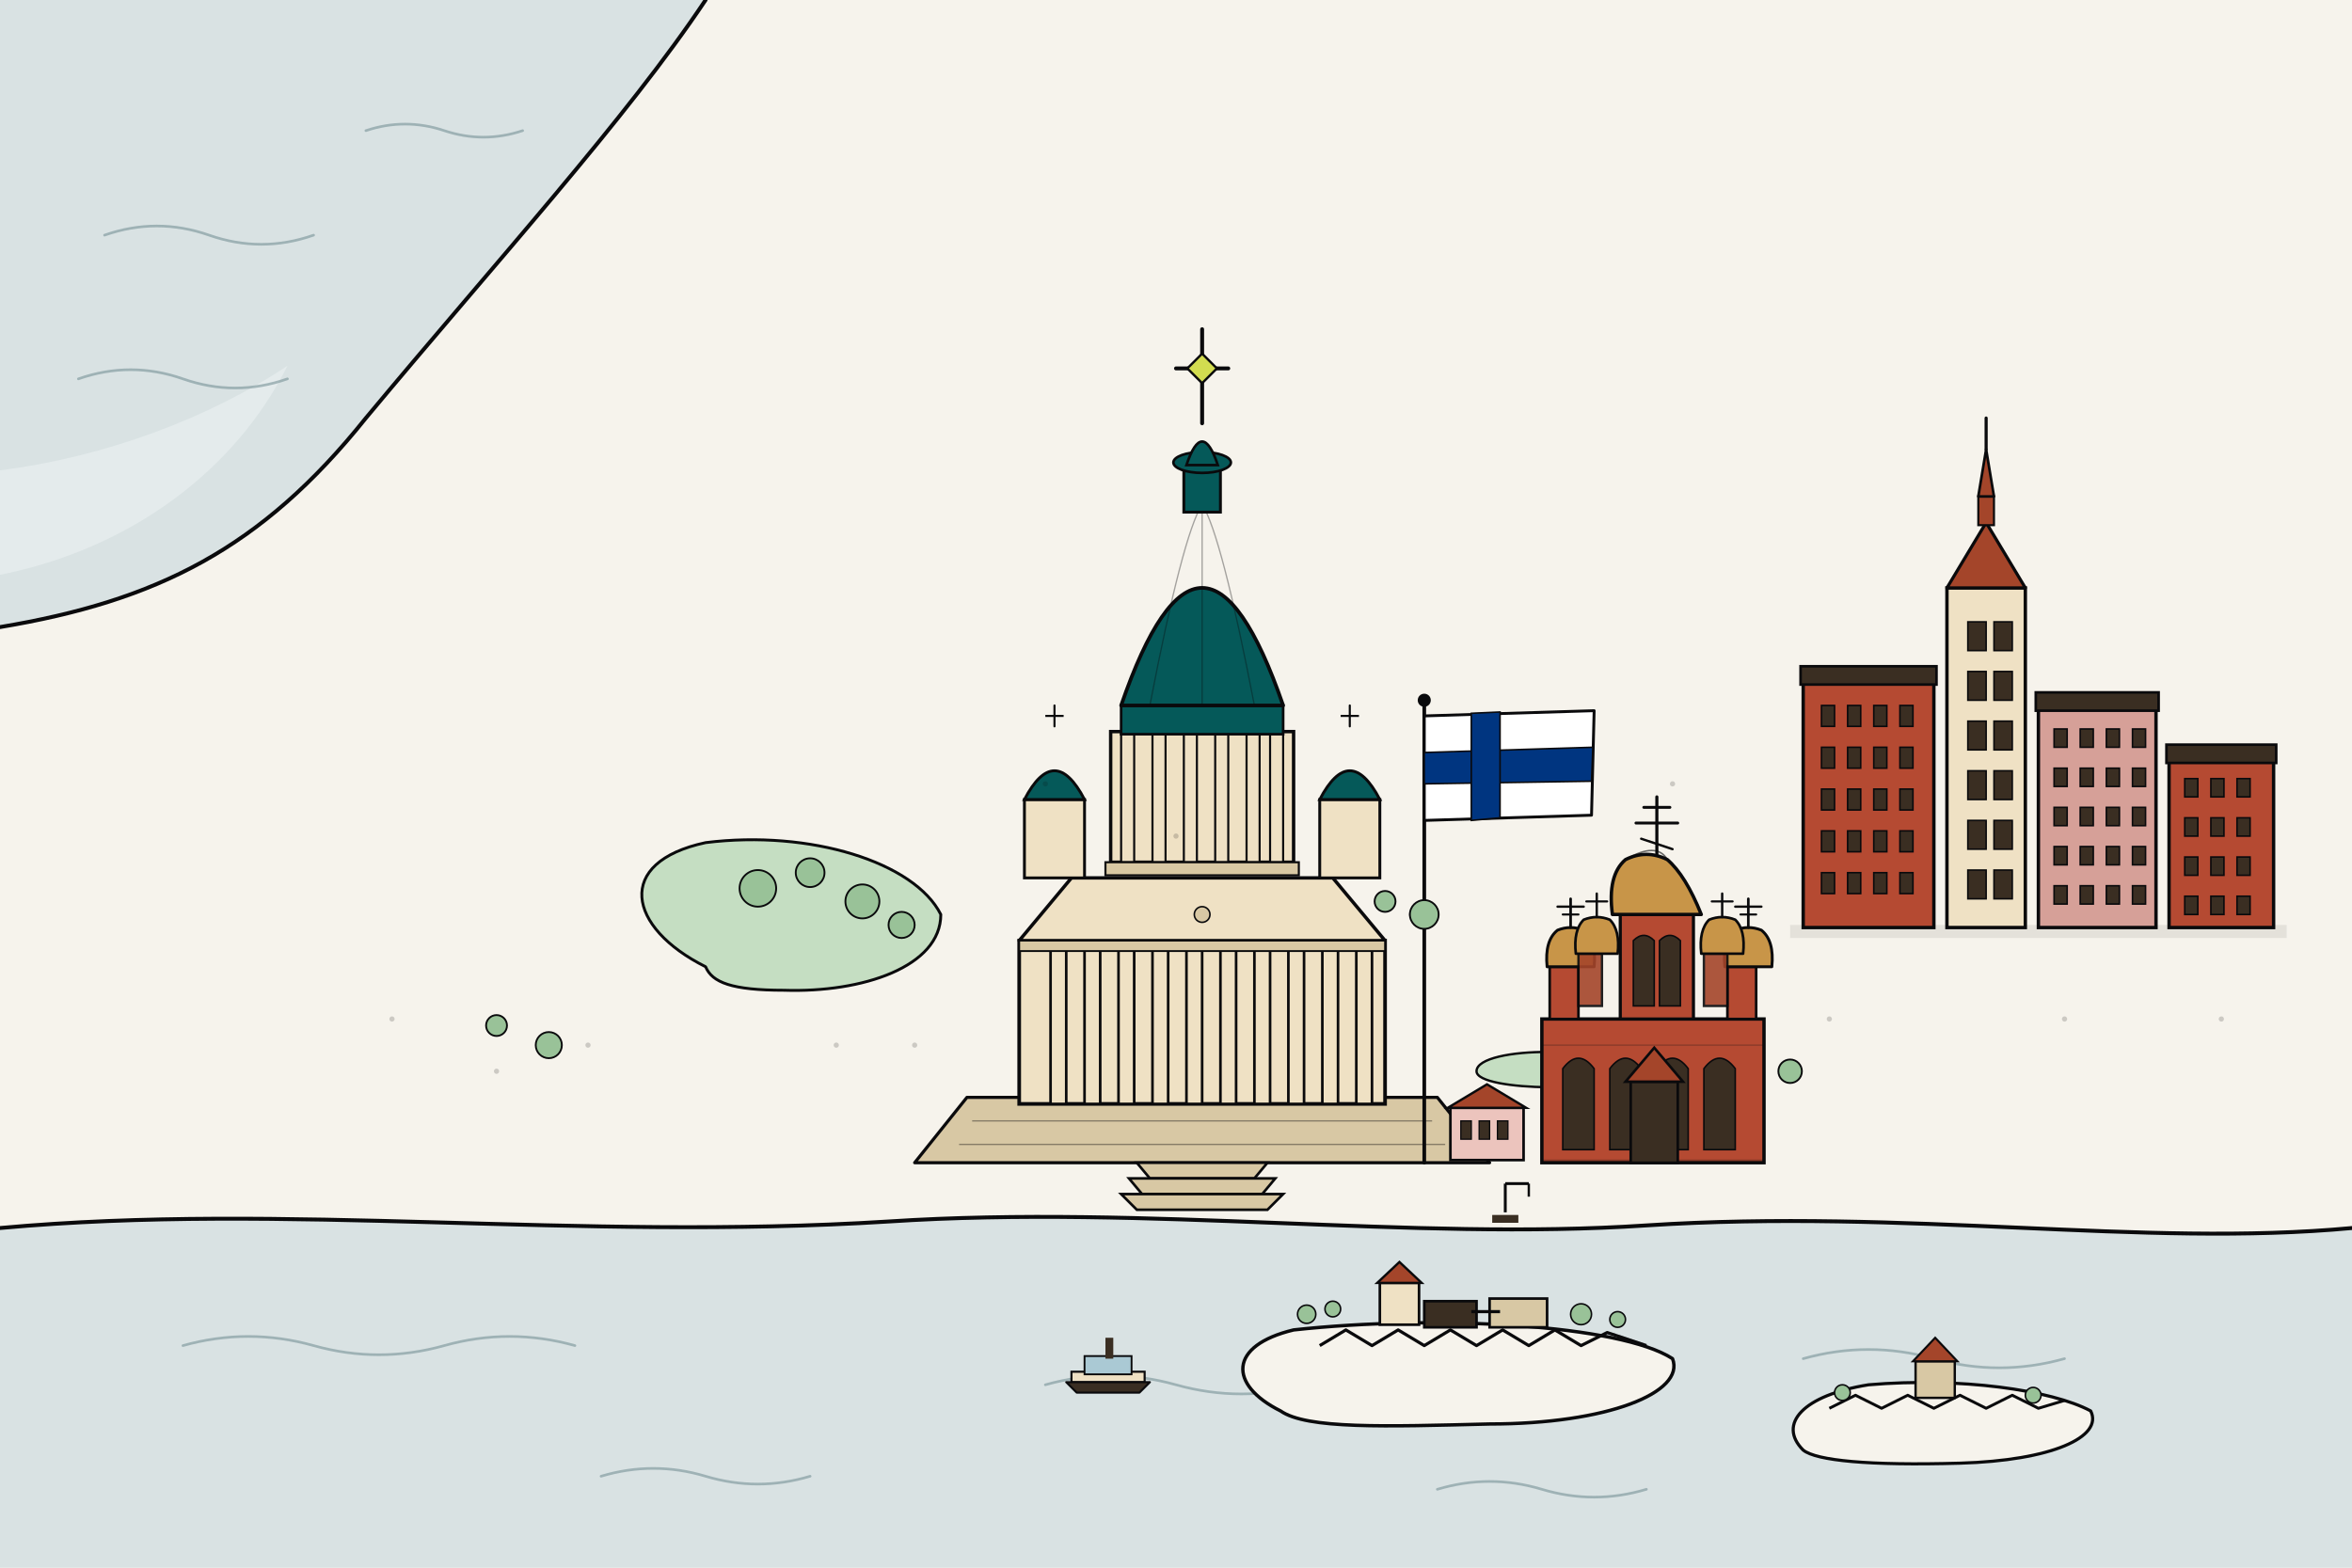
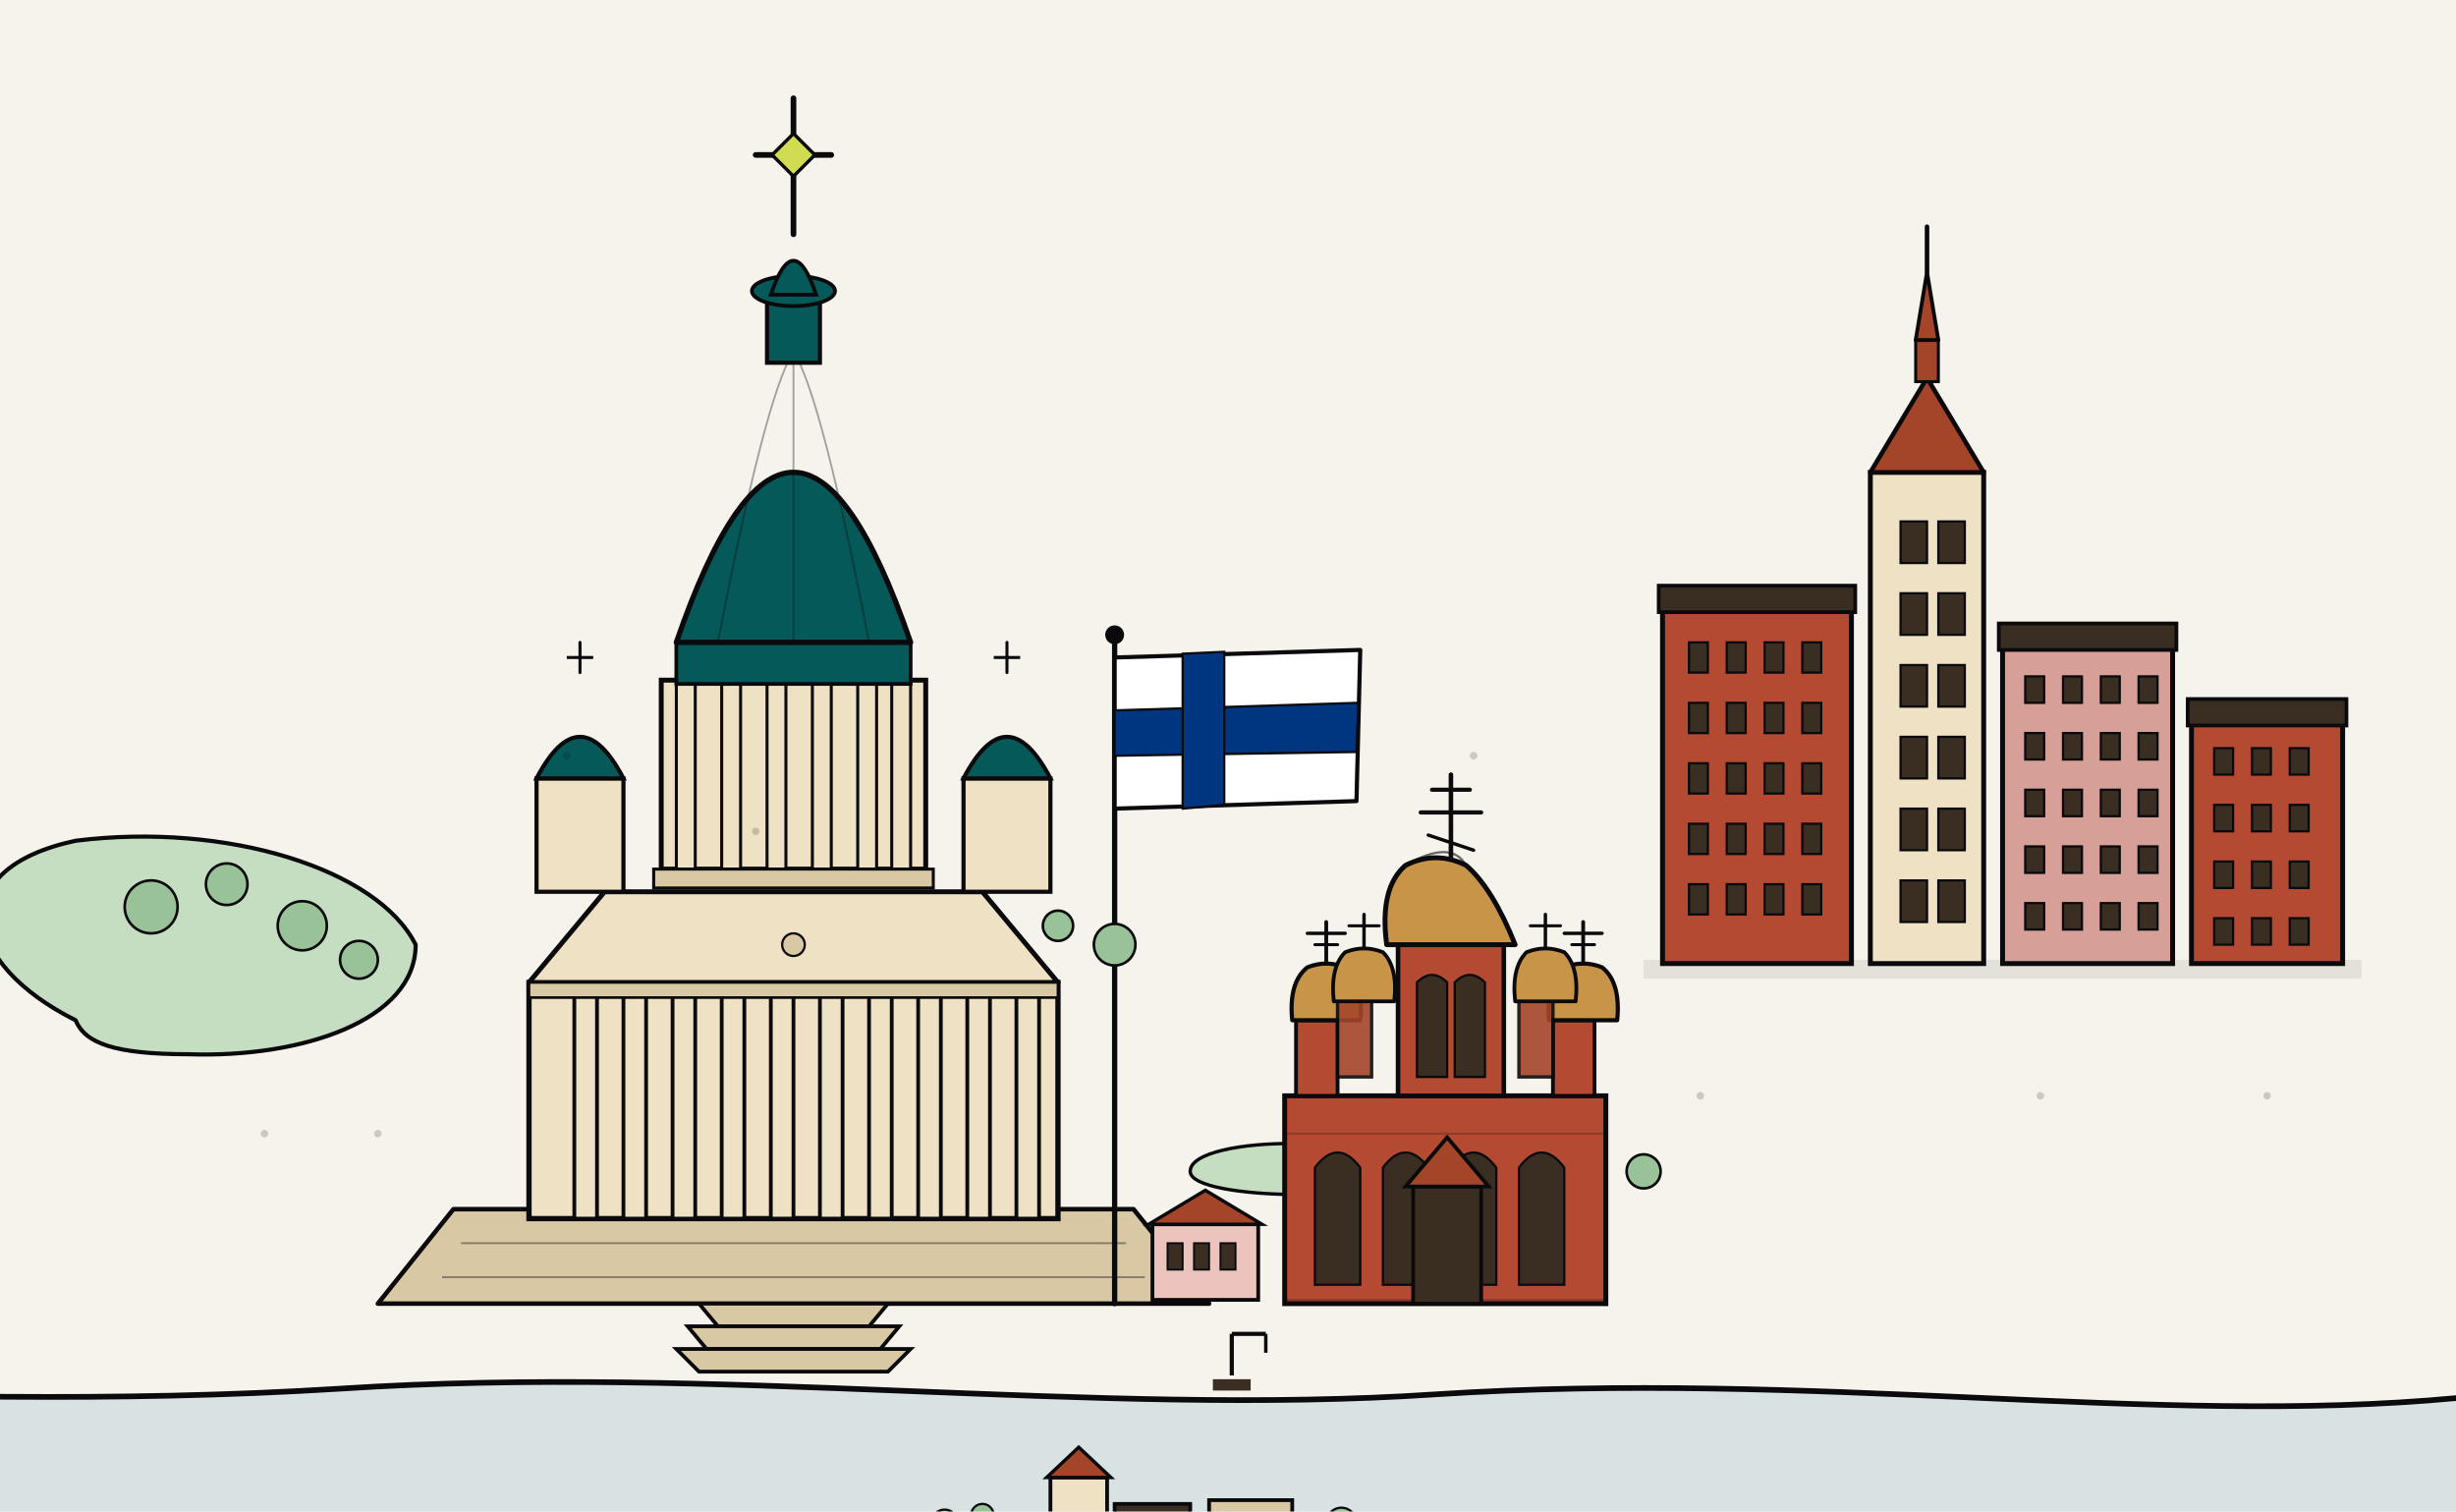
- <svg xmlns="http://www.w3.org/2000/svg" viewBox="0 0 1800 1200" preserveAspectRatio="xMidYMid slice">
+ <svg xmlns="http://www.w3.org/2000/svg" viewBox="500 200 1300 800" preserveAspectRatio="xMidYMid slice">
  <rect width="1800" height="1200" fill="#f6f3ec" />
  <path d="M 0 0 L 540 0 C 480 90 380 200 280 320 C 200 420 120 460 0 480 Z" fill="#d9e2e3" />
  <path d="M 0 360 C 80 350 160 320 220 280 C 180 360 100 420 0 440 Z" fill="#e4ebec" />
  <path d="M 0 940 C 220 920 440 950 680 935 C 880 922 1080 950 1260 938 C 1460 925 1640 955 1800 940 L 1800 1200 L 0 1200 Z" fill="#d9e2e3" />
  <g fill="none" stroke="#6e8a90" stroke-width="2" stroke-linecap="round" opacity="0.55">
    <path d="M 80 180 q 40 -14 80 0 t 80 0" />
    <path d="M 60 290 q 40 -14 80 0 t 80 0" />
    <path d="M 280 100 q 30 -10 60 0 t 60 0" />
    <path d="M 140 1030 q 50 -14 100 0 t 100 0 t 100 0" />
    <path d="M 800 1060 q 50 -14 100 0 t 100 0 t 100 0" />
    <path d="M 1380 1040 q 50 -14 100 0 t 100 0" />
    <path d="M 460 1130 q 40 -12 80 0 t 80 0" />
    <path d="M 1100 1140 q 40 -12 80 0 t 80 0" />
  </g>
  <path d="M 0 480 C 120 460 200 420 280 320 C 380 200 480 90 540 0" fill="none" stroke="#0a0a0c" stroke-width="3" stroke-linejoin="round" stroke-linecap="round" />
  <path d="M 0 940 C 220 920 440 950 680 935 C 880 922 1080 950 1260 938 C 1460 925 1640 955 1800 940" fill="none" stroke="#0a0a0c" stroke-width="3" stroke-linejoin="round" stroke-linecap="round" />
  <path d="M 540 740 C 480 710 470 660 540 645 C 620 635 700 660 720 700 C 720 740 660 760 600 758 C 560 758 545 752 540 740 Z" fill="#c5dec2" stroke="#0a0a0c" stroke-width="2.2" stroke-linejoin="round" />
  <g fill="#99c298" stroke="#0a0a0c" stroke-width="1.4">
    <circle cx="580" cy="680" r="14" />
    <circle cx="620" cy="668" r="11" />
    <circle cx="660" cy="690" r="13" />
    <circle cx="690" cy="708" r="10" />
  </g>
  <path d="M 1130 820 C 1130 800 1240 800 1240 822 C 1240 836 1130 836 1130 820 Z" fill="#c5dec2" stroke="#0a0a0c" stroke-width="1.8" />
  <g>
    <rect x="1370" y="708" width="380" height="10" fill="#0a0a0c" opacity="0.08" />
    <rect x="1380" y="520" width="100" height="190" fill="#b54a32" stroke="#0a0a0c" stroke-width="2.6" />
    <rect x="1378" y="510" width="104" height="14" fill="#3a2e22" stroke="#0a0a0c" stroke-width="2" />
    <g fill="#3a2e22" stroke="#0a0a0c" stroke-width="1.2">
      <rect x="1394" y="540" width="10" height="16" />
      <rect x="1414" y="540" width="10" height="16" />
      <rect x="1434" y="540" width="10" height="16" />
      <rect x="1454" y="540" width="10" height="16" />
      <rect x="1394" y="572" width="10" height="16" />
      <rect x="1414" y="572" width="10" height="16" />
      <rect x="1434" y="572" width="10" height="16" />
      <rect x="1454" y="572" width="10" height="16" />
      <rect x="1394" y="604" width="10" height="16" />
      <rect x="1414" y="604" width="10" height="16" />
      <rect x="1434" y="604" width="10" height="16" />
      <rect x="1454" y="604" width="10" height="16" />
      <rect x="1394" y="636" width="10" height="16" />
      <rect x="1414" y="636" width="10" height="16" />
      <rect x="1434" y="636" width="10" height="16" />
      <rect x="1454" y="636" width="10" height="16" />
      <rect x="1394" y="668" width="10" height="16" />
      <rect x="1414" y="668" width="10" height="16" />
      <rect x="1434" y="668" width="10" height="16" />
      <rect x="1454" y="668" width="10" height="16" />
    </g>
    <rect x="1490" y="450" width="60" height="260" fill="#efe1c4" stroke="#0a0a0c" stroke-width="2.6" />
    <polygon points="1490,450 1550,450 1520,400" fill="#a4452a" stroke="#0a0a0c" stroke-width="2.4" stroke-linejoin="round" />
    <rect x="1514" y="380" width="12" height="22" fill="#a4452a" stroke="#0a0a0c" stroke-width="1.6" />
    <polygon points="1514,380 1526,380 1520,344" fill="#a4452a" stroke="#0a0a0c" stroke-width="2" stroke-linejoin="round" />
    <line x1="1520" y1="344" x2="1520" y2="320" stroke="#0a0a0c" stroke-width="2.4" stroke-linecap="round" />
    <g fill="#3a2e22" stroke="#0a0a0c" stroke-width="1.2">
      <rect x="1506" y="476" width="14" height="22" />
      <rect x="1526" y="476" width="14" height="22" />
      <rect x="1506" y="514" width="14" height="22" />
      <rect x="1526" y="514" width="14" height="22" />
      <rect x="1506" y="552" width="14" height="22" />
      <rect x="1526" y="552" width="14" height="22" />
      <rect x="1506" y="590" width="14" height="22" />
      <rect x="1526" y="590" width="14" height="22" />
      <rect x="1506" y="628" width="14" height="22" />
      <rect x="1526" y="628" width="14" height="22" />
      <rect x="1506" y="666" width="14" height="22" />
      <rect x="1526" y="666" width="14" height="22" />
    </g>
    <rect x="1560" y="540" width="90" height="170" fill="#d6a098" stroke="#0a0a0c" stroke-width="2.6" />
    <rect x="1558" y="530" width="94" height="14" fill="#3a2e22" stroke="#0a0a0c" stroke-width="2" />
    <g fill="#3a2e22" stroke="#0a0a0c" stroke-width="1.2">
      <rect x="1572" y="558" width="10" height="14" />
      <rect x="1592" y="558" width="10" height="14" />
      <rect x="1612" y="558" width="10" height="14" />
      <rect x="1632" y="558" width="10" height="14" />
      <rect x="1572" y="588" width="10" height="14" />
      <rect x="1592" y="588" width="10" height="14" />
      <rect x="1612" y="588" width="10" height="14" />
      <rect x="1632" y="588" width="10" height="14" />
      <rect x="1572" y="618" width="10" height="14" />
      <rect x="1592" y="618" width="10" height="14" />
      <rect x="1612" y="618" width="10" height="14" />
      <rect x="1632" y="618" width="10" height="14" />
      <rect x="1572" y="648" width="10" height="14" />
      <rect x="1592" y="648" width="10" height="14" />
      <rect x="1612" y="648" width="10" height="14" />
      <rect x="1632" y="648" width="10" height="14" />
      <rect x="1572" y="678" width="10" height="14" />
      <rect x="1592" y="678" width="10" height="14" />
      <rect x="1612" y="678" width="10" height="14" />
      <rect x="1632" y="678" width="10" height="14" />
    </g>
    <rect x="1660" y="580" width="80" height="130" fill="#b54a32" stroke="#0a0a0c" stroke-width="2.6" />
    <rect x="1658" y="570" width="84" height="14" fill="#3a2e22" stroke="#0a0a0c" stroke-width="2" />
    <g fill="#3a2e22" stroke="#0a0a0c" stroke-width="1.2">
      <rect x="1672" y="596" width="10" height="14" />
      <rect x="1692" y="596" width="10" height="14" />
      <rect x="1712" y="596" width="10" height="14" />
      <rect x="1672" y="626" width="10" height="14" />
      <rect x="1692" y="626" width="10" height="14" />
      <rect x="1712" y="626" width="10" height="14" />
      <rect x="1672" y="656" width="10" height="14" />
      <rect x="1692" y="656" width="10" height="14" />
      <rect x="1712" y="656" width="10" height="14" />
      <rect x="1672" y="686" width="10" height="14" />
      <rect x="1692" y="686" width="10" height="14" />
      <rect x="1712" y="686" width="10" height="14" />
    </g>
  </g>
  <g>
    <polygon points="700,890 1140,890 1100,840 740,840" fill="#d8c8a4" stroke="#0a0a0c" stroke-width="2.4" stroke-linejoin="round" />
    <g stroke="#0a0a0c" stroke-width="1" opacity="0.4">
      <line x1="744" y1="858" x2="1096" y2="858" />
      <line x1="734" y1="876" x2="1106" y2="876" />
    </g>
    <rect x="780" y="720" width="280" height="125" fill="#efe1c4" stroke="#0a0a0c" stroke-width="2.8" />
    <g fill="#efe1c4" stroke="#0a0a0c" stroke-width="2">
      <rect x="804" y="720" width="12" height="125" />
      <rect x="830" y="720" width="12" height="125" />
      <rect x="856" y="720" width="12" height="125" />
      <rect x="882" y="720" width="12" height="125" />
      <rect x="908" y="720" width="12" height="125" />
      <rect x="934" y="720" width="12" height="125" />
      <rect x="960" y="720" width="12" height="125" />
      <rect x="986" y="720" width="12" height="125" />
      <rect x="1012" y="720" width="12" height="125" />
      <rect x="1038" y="720" width="12" height="125" />
    </g>
    <polygon points="780,720 1060,720 1020,672 820,672" fill="#efe1c4" stroke="#0a0a0c" stroke-width="2.6" stroke-linejoin="round" />
    <circle cx="920" cy="700" r="6" fill="#d8c8a4" stroke="#0a0a0c" stroke-width="1.2" />
    <rect x="780" y="720" width="280" height="8" fill="#d8c8a4" stroke="#0a0a0c" stroke-width="1.4" />
    <rect x="850" y="560" width="140" height="100" fill="#efe1c4" stroke="#0a0a0c" stroke-width="2.6" />
    <g fill="#efe1c4" stroke="#0a0a0c" stroke-width="1.6">
      <rect x="858" y="560" width="10" height="100" />
      <rect x="882" y="560" width="10" height="100" />
      <rect x="906" y="560" width="10" height="100" />
      <rect x="930" y="560" width="10" height="100" />
      <rect x="954" y="560" width="10" height="100" />
      <rect x="972" y="560" width="10" height="100" />
    </g>
    <rect x="846" y="660" width="148" height="10" fill="#d8c8a4" stroke="#0a0a0c" stroke-width="1.6" />
    <rect x="858" y="540" width="124" height="22" fill="#055959" stroke="#0a0a0c" stroke-width="2" />
    <path d="M 858 540 Q 920 360 982 540 Z" fill="#055959" stroke="#0a0a0c" stroke-width="2.8" stroke-linejoin="round" />
    <path d="M 880 540 Q 905 410 920 386" fill="none" stroke="#0a0a0c" stroke-width="1" opacity="0.35" />
    <path d="M 920 540 Q 920 410 920 386" fill="none" stroke="#0a0a0c" stroke-width="1" opacity="0.35" />
    <path d="M 960 540 Q 935 410 920 386" fill="none" stroke="#0a0a0c" stroke-width="1" opacity="0.35" />
    <rect x="906" y="356" width="28" height="36" fill="#055959" stroke="#0a0a0c" stroke-width="2.2" />
    <ellipse cx="920" cy="354" rx="22" ry="8" fill="#055959" stroke="#0a0a0c" stroke-width="2" />
    <path d="M 908 356 Q 920 320 932 356 Z" fill="#055959" stroke="#0a0a0c" stroke-width="2" />
    <line x1="920" y1="324" x2="920" y2="252" stroke="#0a0a0c" stroke-width="3" stroke-linecap="round" />
    <line x1="900" y1="282" x2="940" y2="282" stroke="#0a0a0c" stroke-width="3" stroke-linecap="round" />
    <rect x="912" y="274" width="16" height="16" fill="#d2dc50" stroke="#0a0a0c" stroke-width="1.8" transform="rotate(45 920 282)" />
    <g>
      <rect x="784" y="612" width="46" height="60" fill="#efe1c4" stroke="#0a0a0c" stroke-width="2.2" />
      <path d="M 784 612 Q 807 568 830 612 Z" fill="#055959" stroke="#0a0a0c" stroke-width="2.2" />
      <line x1="807" y1="556" x2="807" y2="540" stroke="#0a0a0c" stroke-width="1.6" stroke-linecap="round" />
      <line x1="800" y1="548" x2="814" y2="548" stroke="#0a0a0c" stroke-width="1.6" />
      <rect x="1010" y="612" width="46" height="60" fill="#efe1c4" stroke="#0a0a0c" stroke-width="2.2" />
      <path d="M 1010 612 Q 1033 568 1056 612 Z" fill="#055959" stroke="#0a0a0c" stroke-width="2.2" />
      <line x1="1033" y1="556" x2="1033" y2="540" stroke="#0a0a0c" stroke-width="1.6" stroke-linecap="round" />
      <line x1="1026" y1="548" x2="1040" y2="548" stroke="#0a0a0c" stroke-width="1.6" />
    </g>
    <g fill="#d8c8a4" stroke="#0a0a0c" stroke-width="2">
      <polygon points="870,890 970,890 960,902 880,902" />
      <polygon points="864,902 976,902 966,914 874,914" />
      <polygon points="858,914 982,914 970,926 870,926" />
    </g>
  </g>
  <g>
    <line x1="1090" y1="890" x2="1090" y2="540" stroke="#0a0a0c" stroke-width="2.8" stroke-linecap="round" />
    <circle cx="1090" cy="536" r="5" fill="#0a0a0c" />
    <path d="M 1090 548 L 1220 544 L 1218 624 L 1090 628 Z" fill="#ffffff" stroke="#0a0a0c" stroke-width="2.2" stroke-linejoin="round" />
    <path d="M 1090 576 L 1219 572 L 1218 598 L 1090 600 Z" fill="#003580" stroke="#0a0a0c" stroke-width="1.2" />
    <path d="M 1126 546 L 1148 545 L 1148 626 L 1126 628 Z" fill="#003580" stroke="#0a0a0c" stroke-width="1.2" />
  </g>
  <g>
    <rect x="1180" y="780" width="170" height="110" fill="#b54a32" stroke="#0a0a0c" stroke-width="2.6" />
    <g fill="#3a2e22" stroke="#0a0a0c" stroke-width="1.2">
      <path d="M 1196 880 L 1196 818 Q 1208 802 1220 818 L 1220 880 Z" />
      <path d="M 1232 880 L 1232 818 Q 1244 802 1256 818 L 1256 880 Z" />
      <path d="M 1268 880 L 1268 818 Q 1280 802 1292 818 L 1292 880 Z" />
      <path d="M 1304 880 L 1304 818 Q 1316 802 1328 818 L 1328 880 Z" />
    </g>
    <g stroke="#0a0a0c" stroke-width="1" opacity="0.25">
      <line x1="1180" y1="800" x2="1350" y2="800" />
      <line x1="1180" y1="888" x2="1350" y2="888" />
    </g>
    <rect x="1248" y="828" width="36" height="62" fill="#3a2e22" stroke="#0a0a0c" stroke-width="2" />
    <polygon points="1244,828 1288,828 1266,802" fill="#a4452a" stroke="#0a0a0c" stroke-width="2" />
    <rect x="1240" y="700" width="56" height="80" fill="#b54a32" stroke="#0a0a0c" stroke-width="2.4" />
    <g fill="#3a2e22" stroke="#0a0a0c" stroke-width="1.2">
      <path d="M 1250 770 L 1250 720 Q 1258 712 1266 720 L 1266 770 Z" />
      <path d="M 1270 770 L 1270 720 Q 1278 712 1286 720 L 1286 770 Z" />
    </g>
    <path d="M 1234 700 Q 1230 670 1244 658 Q 1252 654 1260 654 Q 1268 654 1276 658 Q 1290 670 1302 700 Z" fill="#c89548" stroke="#0a0a0c" stroke-width="2.6" stroke-linejoin="round" />
    <path d="M 1244 658 Q 1268 644 1276 658" fill="none" stroke="#0a0a0c" stroke-width="1.2" opacity="0.6" />
    <line x1="1268" y1="654" x2="1268" y2="610" stroke="#0a0a0c" stroke-width="2.4" stroke-linecap="round" />
    <line x1="1252" y1="630" x2="1284" y2="630" stroke="#0a0a0c" stroke-width="2.2" stroke-linecap="round" />
    <line x1="1258" y1="618" x2="1278" y2="618" stroke="#0a0a0c" stroke-width="2.2" stroke-linecap="round" />
    <line x1="1256" y1="642" x2="1280" y2="650" stroke="#0a0a0c" stroke-width="1.8" stroke-linecap="round" />
    <g>
      <rect x="1186" y="740" width="22" height="40" fill="#b54a32" stroke="#0a0a0c" stroke-width="2" />
      <path d="M 1184 740 Q 1182 720 1192 712 Q 1197 710 1202 710 Q 1207 710 1212 712 Q 1222 720 1220 740 Z" fill="#c89548" stroke="#0a0a0c" stroke-width="2.2" stroke-linejoin="round" />
      <line x1="1202" y1="710" x2="1202" y2="688" stroke="#0a0a0c" stroke-width="2" stroke-linecap="round" />
      <line x1="1192" y1="694" x2="1212" y2="694" stroke="#0a0a0c" stroke-width="1.8" stroke-linecap="round" />
      <line x1="1196" y1="700" x2="1208" y2="700" stroke="#0a0a0c" stroke-width="1.6" stroke-linecap="round" />
      <rect x="1322" y="740" width="22" height="40" fill="#b54a32" stroke="#0a0a0c" stroke-width="2" />
      <path d="M 1320 740 Q 1318 720 1328 712 Q 1333 710 1338 710 Q 1343 710 1348 712 Q 1358 720 1356 740 Z" fill="#c89548" stroke="#0a0a0c" stroke-width="2.2" stroke-linejoin="round" />
      <line x1="1338" y1="710" x2="1338" y2="688" stroke="#0a0a0c" stroke-width="2" stroke-linecap="round" />
      <line x1="1328" y1="694" x2="1348" y2="694" stroke="#0a0a0c" stroke-width="1.8" stroke-linecap="round" />
      <line x1="1332" y1="700" x2="1344" y2="700" stroke="#0a0a0c" stroke-width="1.6" stroke-linecap="round" />
      <rect x="1208" y="730" width="18" height="40" fill="#a4452a" stroke="#0a0a0c" stroke-width="1.8" opacity="0.9" />
      <path d="M 1206 730 Q 1204 712 1212 704 Q 1217 702 1222 702 Q 1227 702 1232 704 Q 1240 712 1238 730 Z" fill="#c89548" stroke="#0a0a0c" stroke-width="2" stroke-linejoin="round" />
      <line x1="1222" y1="702" x2="1222" y2="684" stroke="#0a0a0c" stroke-width="1.8" stroke-linecap="round" />
      <line x1="1214" y1="690" x2="1230" y2="690" stroke="#0a0a0c" stroke-width="1.6" stroke-linecap="round" />
      <rect x="1304" y="730" width="18" height="40" fill="#a4452a" stroke="#0a0a0c" stroke-width="1.8" opacity="0.9" />
      <path d="M 1302 730 Q 1300 712 1308 704 Q 1313 702 1318 702 Q 1323 702 1328 704 Q 1336 712 1334 730 Z" fill="#c89548" stroke="#0a0a0c" stroke-width="2" stroke-linejoin="round" />
      <line x1="1318" y1="702" x2="1318" y2="684" stroke="#0a0a0c" stroke-width="1.8" stroke-linecap="round" />
      <line x1="1310" y1="690" x2="1326" y2="690" stroke="#0a0a0c" stroke-width="1.6" stroke-linecap="round" />
    </g>
  </g>
  <g>
    <path d="M 980 1080 C 940 1060 940 1030 990 1018 C 1100 1006 1240 1014 1280 1040 C 1290 1066 1230 1090 1140 1090 C 1060 1092 1000 1094 980 1080 Z" fill="#f6f3ec" stroke="#0a0a0c" stroke-width="2.6" stroke-linejoin="round" />
    <path d="M 1010 1030 L 1030 1018 L 1050 1030 L 1070 1018 L 1090 1030 L 1110 1018 L 1130 1030 L 1150 1018 L 1170 1030 L 1190 1018 L 1210 1030 L 1230 1020 L 1260 1030" fill="none" stroke="#0a0a0c" stroke-width="2.4" stroke-linejoin="round" />
    <rect x="1090" y="996" width="40" height="20" fill="#3a2e22" stroke="#0a0a0c" stroke-width="2" />
    <rect x="1140" y="994" width="44" height="22" fill="#d8c8a4" stroke="#0a0a0c" stroke-width="2" />
    <line x1="1126" y1="1004" x2="1148" y2="1004" stroke="#0a0a0c" stroke-width="2.4" />
    <rect x="1056" y="982" width="30" height="32" fill="#efe1c4" stroke="#0a0a0c" stroke-width="2" />
    <polygon points="1054,982 1088,982 1071,966" fill="#a4452a" stroke="#0a0a0c" stroke-width="1.8" />
    <g fill="#99c298" stroke="#0a0a0c" stroke-width="1.2">
      <circle cx="1000" cy="1006" r="7" />
      <circle cx="1020" cy="1002" r="6" />
      <circle cx="1210" cy="1006" r="8" />
      <circle cx="1238" cy="1010" r="6" />
    </g>
    <path d="M 1380 1110 C 1360 1090 1380 1068 1430 1060 C 1500 1054 1570 1064 1600 1080 C 1610 1100 1570 1118 1500 1120 C 1430 1122 1390 1118 1380 1110 Z" fill="#f6f3ec" stroke="#0a0a0c" stroke-width="2.4" stroke-linejoin="round" />
    <path d="M 1400 1078 L 1420 1068 L 1440 1078 L 1460 1068 L 1480 1078 L 1500 1068 L 1520 1078 L 1540 1068 L 1560 1078 L 1580 1072" fill="none" stroke="#0a0a0c" stroke-width="2.2" stroke-linejoin="round" />
    <rect x="1466" y="1042" width="30" height="28" fill="#d8c8a4" stroke="#0a0a0c" stroke-width="1.8" />
    <polygon points="1464,1042 1498,1042 1481,1024" fill="#a4452a" stroke="#0a0a0c" stroke-width="1.6" />
    <g fill="#99c298" stroke="#0a0a0c" stroke-width="1.2">
      <circle cx="1410" cy="1066" r="6" />
      <circle cx="1556" cy="1068" r="6" />
    </g>
  </g>
  <g>
    <rect x="820" y="1050" width="56" height="8" fill="#efe1c4" stroke="#0a0a0c" stroke-width="1.6" />
    <polygon points="816,1058 880,1058 872,1066 824,1066" fill="#3a2e22" stroke="#0a0a0c" stroke-width="1.6" stroke-linejoin="round" />
    <rect x="830" y="1038" width="36" height="14" fill="#aac9d4" stroke="#0a0a0c" stroke-width="1.4" />
    <rect x="846" y="1024" width="6" height="16" fill="#3a2e22" />
  </g>
  <g>
    <rect x="1110" y="848" width="56" height="40" fill="#ecc4bd" stroke="#0a0a0c" stroke-width="2" />
    <polygon points="1108,848 1168,848 1138,830" fill="#a4452a" stroke="#0a0a0c" stroke-width="1.8" />
    <g fill="#3a2e22" stroke="#0a0a0c" stroke-width="1">
      <rect x="1118" y="858" width="8" height="14" />
      <rect x="1132" y="858" width="8" height="14" />
      <rect x="1146" y="858" width="8" height="14" />
    </g>
    <rect x="1142" y="930" width="20" height="6" fill="#3a2e22" />
    <line x1="1152" y1="928" x2="1152" y2="906" stroke="#0a0a0c" stroke-width="2.2" />
    <line x1="1152" y1="906" x2="1170" y2="906" stroke="#0a0a0c" stroke-width="2.2" />
    <line x1="1170" y1="906" x2="1170" y2="916" stroke="#0a0a0c" stroke-width="1.8" />
  </g>
  <g fill="#0a0a0c" opacity="0.18">
    <circle cx="300" cy="780" r="2" />
    <circle cx="380" cy="820" r="2" />
    <circle cx="450" cy="800" r="2" />
    <circle cx="640" cy="800" r="2" />
    <circle cx="700" cy="800" r="2" />
    <circle cx="800" cy="600" r="2" />
    <circle cx="900" cy="640" r="2" />
    <circle cx="1080" cy="700" r="2" />
    <circle cx="1280" cy="600" r="2" />
    <circle cx="1400" cy="780" r="2" />
    <circle cx="1580" cy="780" r="2" />
    <circle cx="1700" cy="780" r="2" />
  </g>
  <g fill="#99c298" stroke="#0a0a0c" stroke-width="1.4">
    <circle cx="420" cy="800" r="10" />
    <circle cx="380" cy="785" r="8" />
    <circle cx="1370" cy="820" r="9" />
    <circle cx="1090" cy="700" r="11" />
    <circle cx="1060" cy="690" r="8" />
  </g>
</svg>
